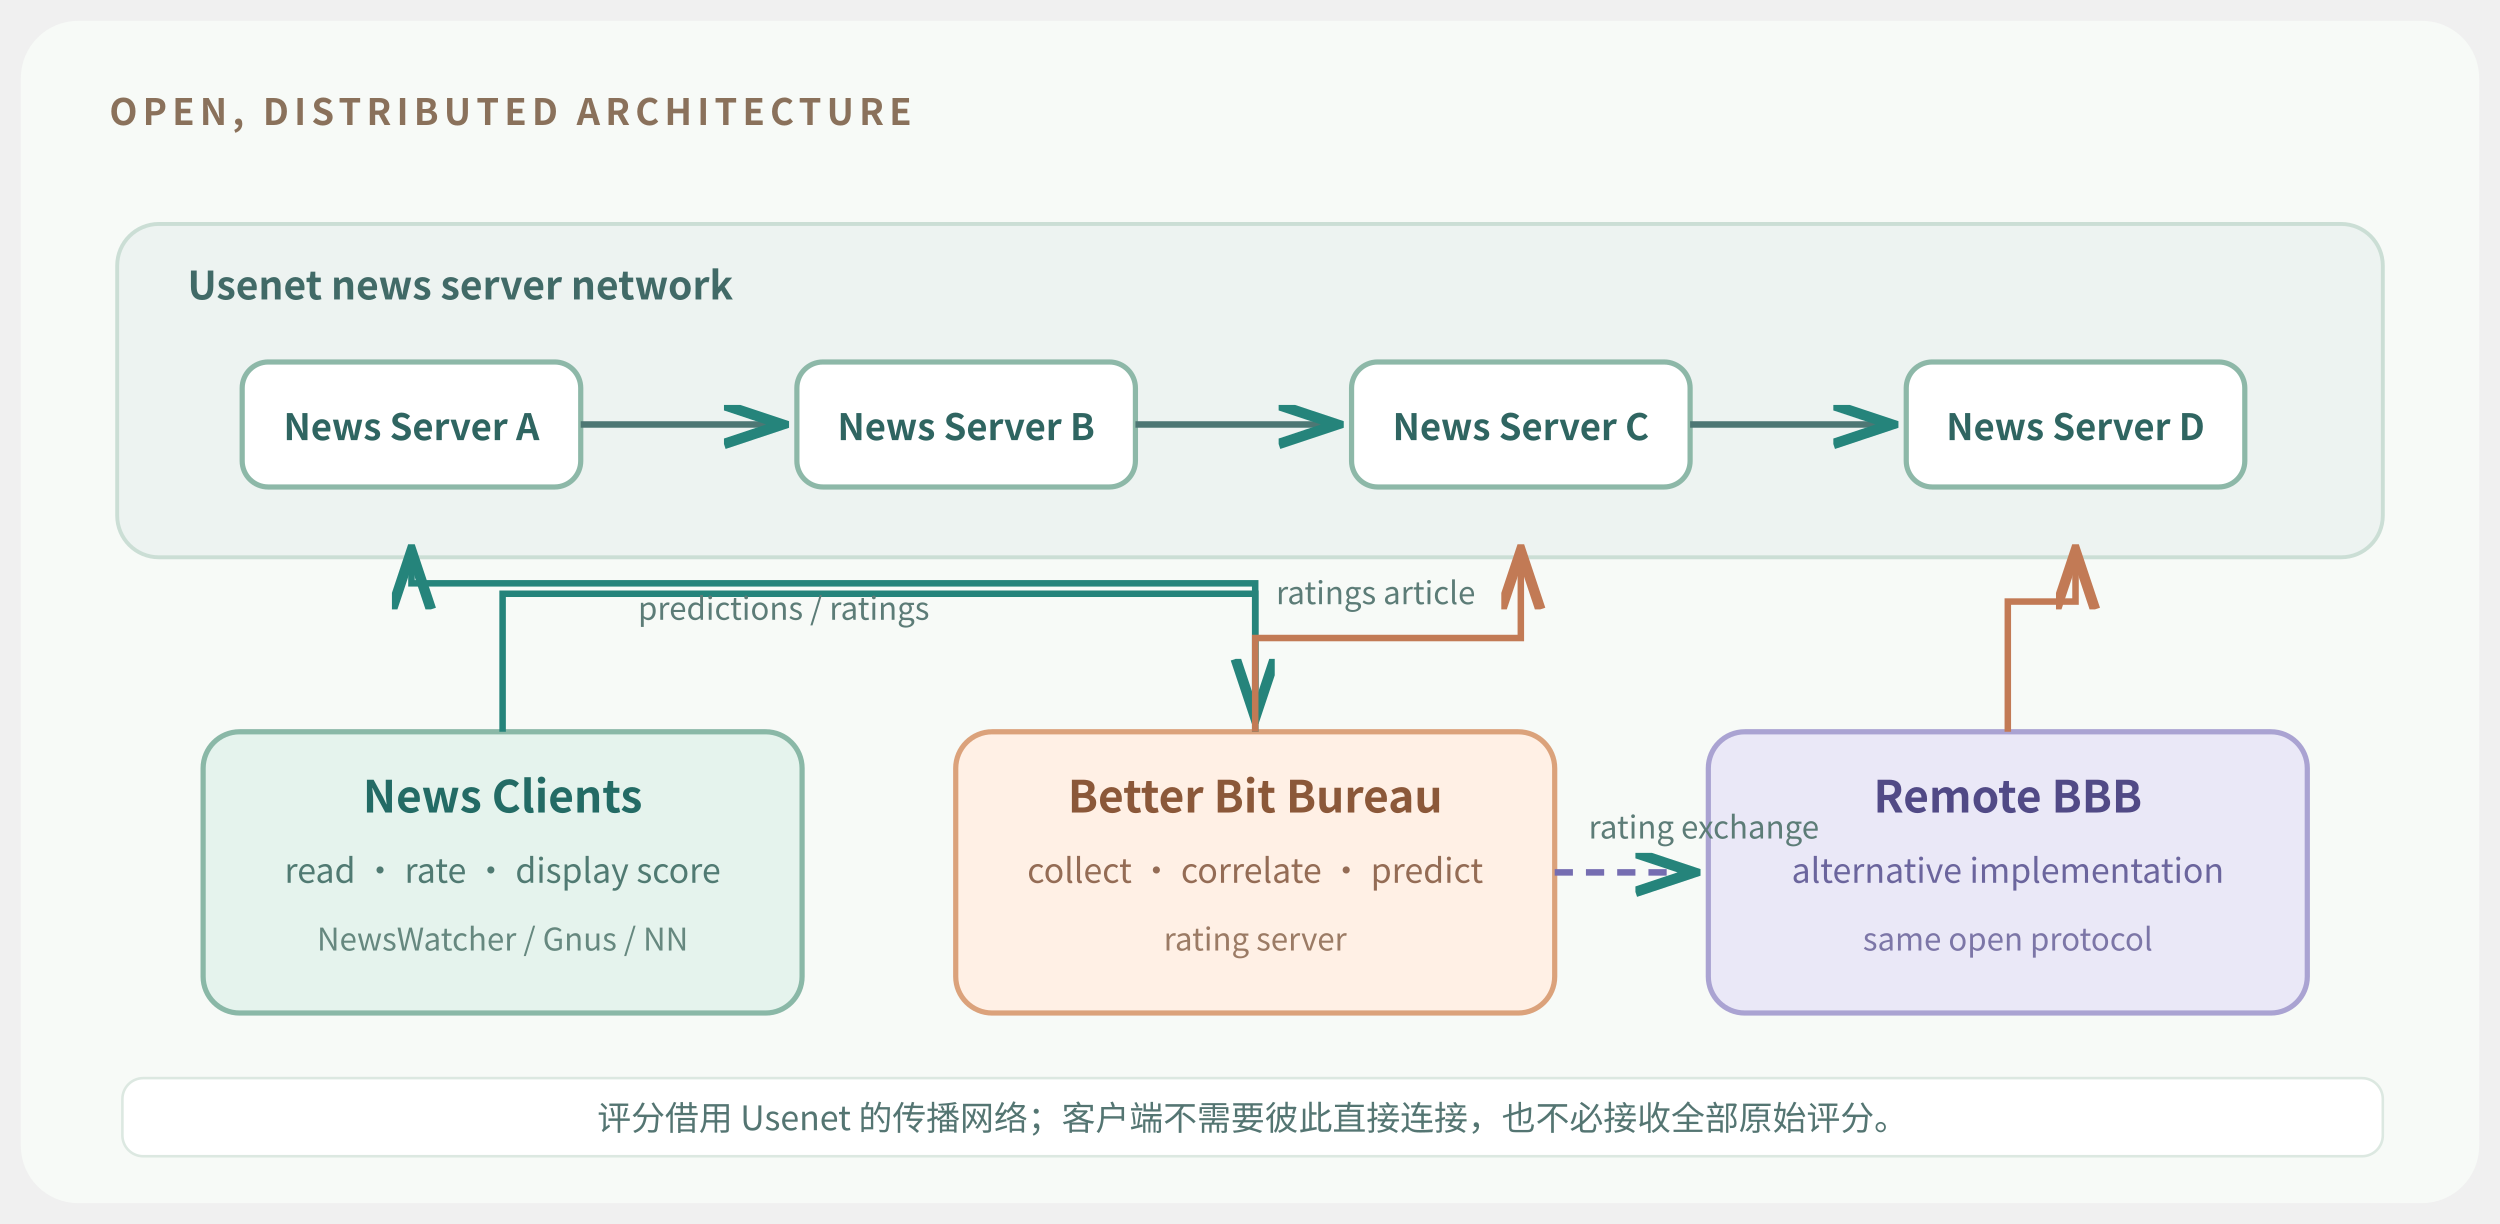
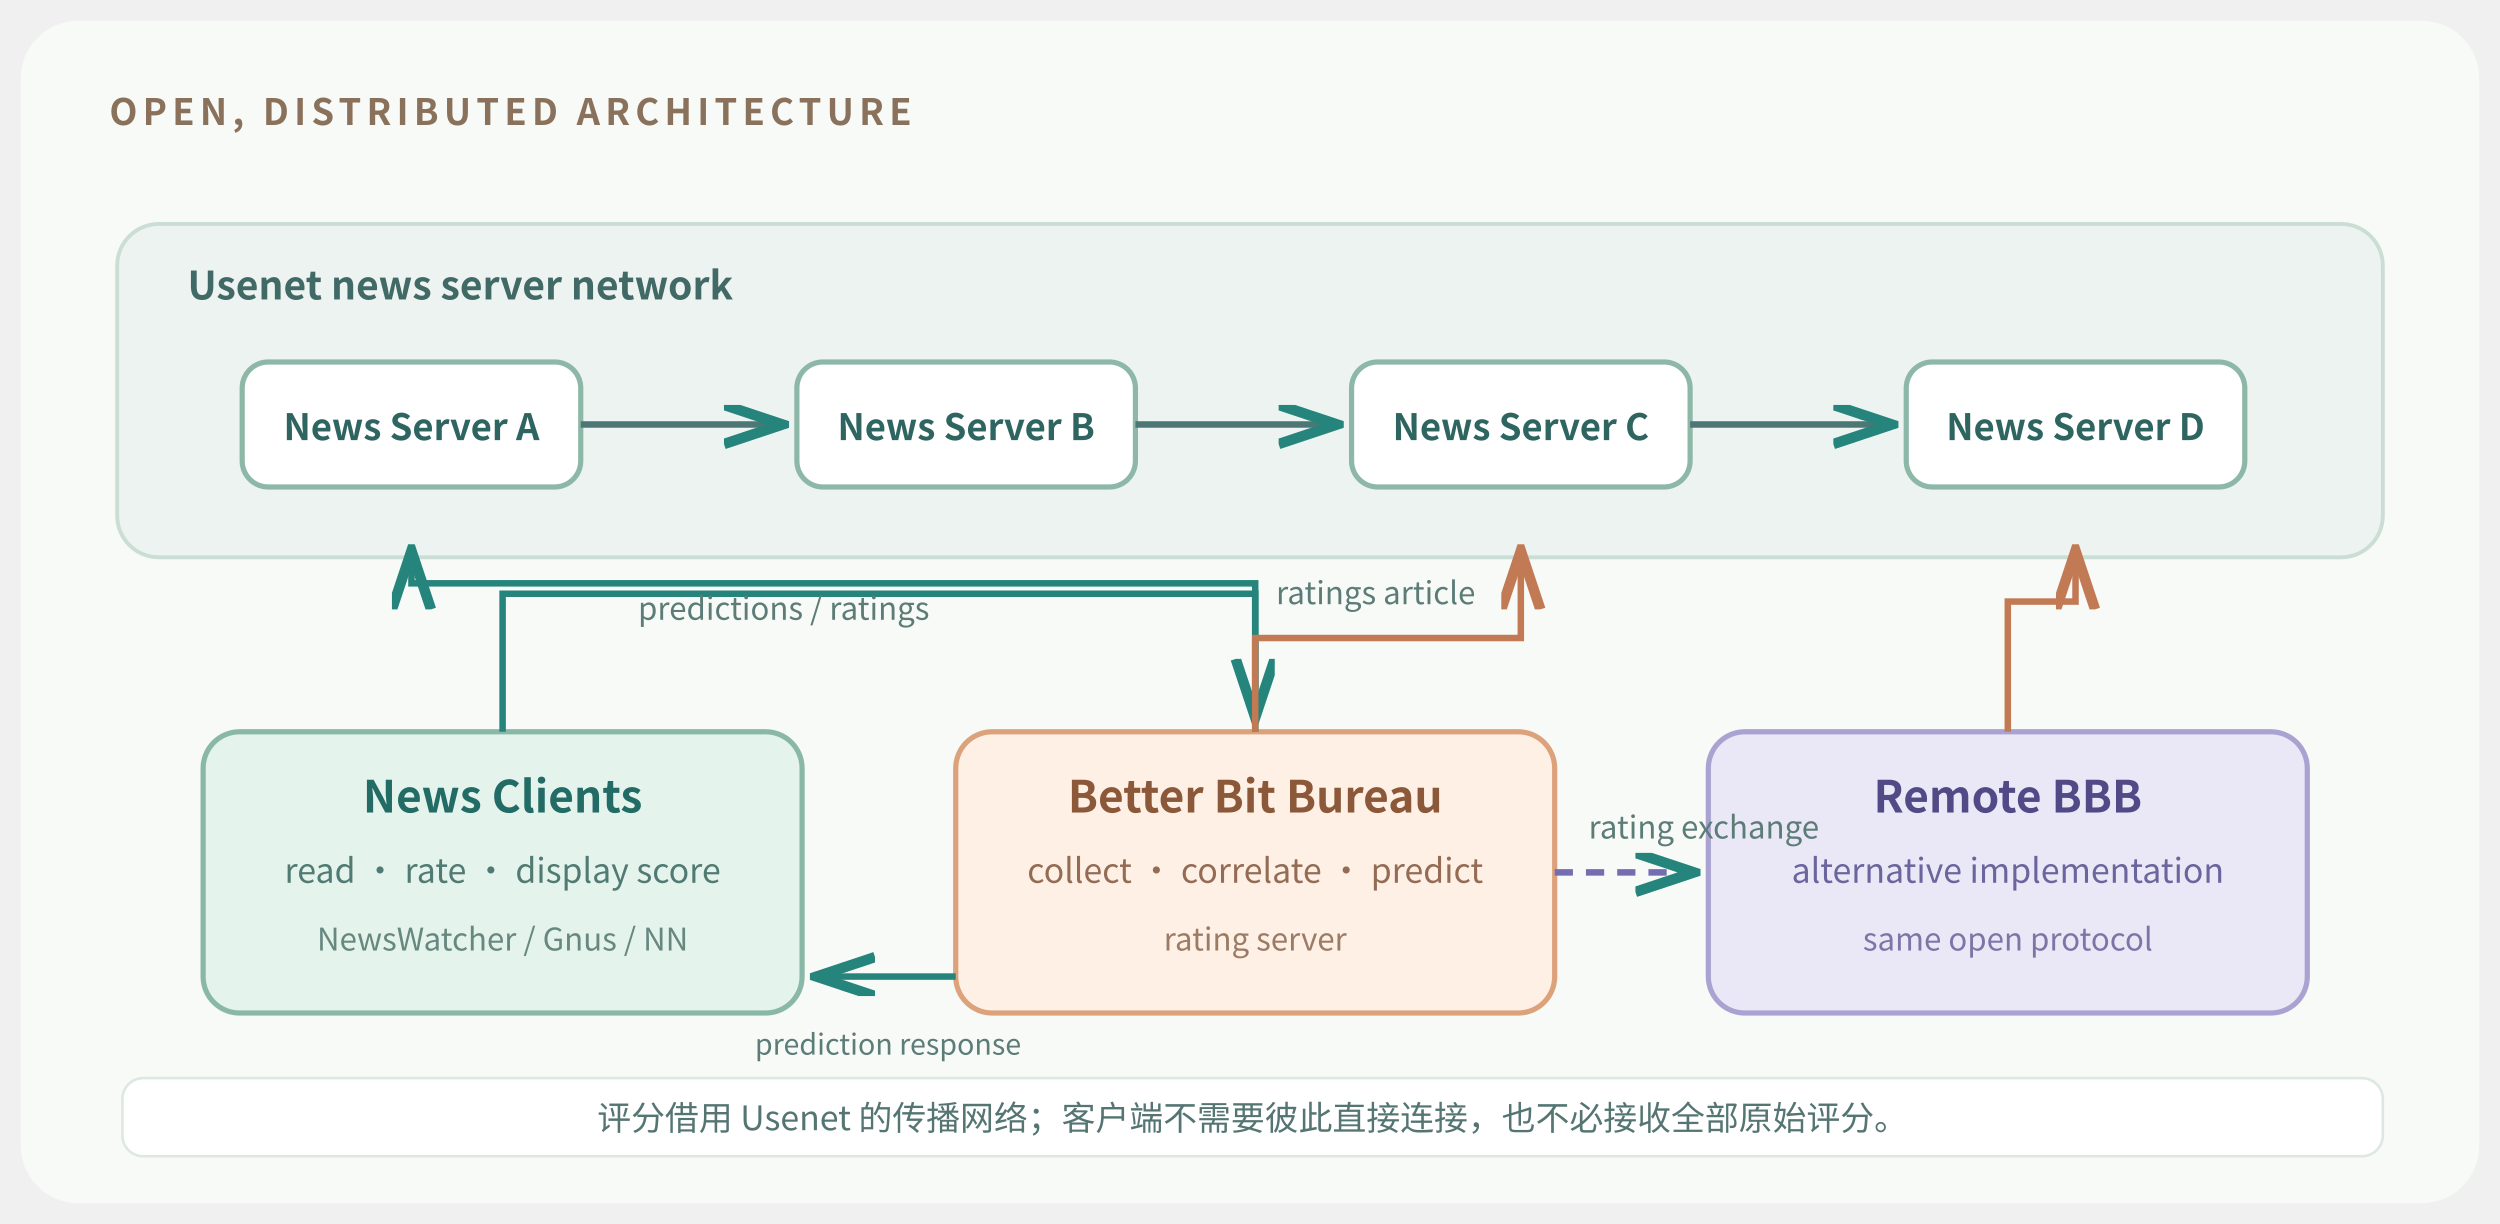
<svg xmlns="http://www.w3.org/2000/svg" viewBox="0 0 960 470" role="img" aria-labelledby="gl03-title gl03-desc">
  <defs>
    <marker id="gl03-teal" markerWidth="10" markerHeight="10" refX="8" refY="3" orient="auto">
      <path d="M0 0L9 3L0 6" fill="none" stroke="#25847b" stroke-width="1.6" />
    </marker>
    <marker id="gl03-coral" markerWidth="10" markerHeight="10" refX="8" refY="3" orient="auto">
      <path d="M0 0L9 3L0 6" fill="none" stroke="#c27a55" stroke-width="1.6" />
    </marker>
  </defs>
  <rect x="8" y="8" width="944" height="454" rx="22" fill="#f7faf7" />
  <g font-family="Noto Sans CJK SC,system-ui,sans-serif">
    <text x="42" y="48" font-size="14" font-weight="800" letter-spacing="2" fill="#8a715b">OPEN, DISTRIBUTED ARCHITECTURE</text>
    <rect x="45" y="86" width="870" height="128" rx="16" fill="#edf3f1" stroke="#cbded5" stroke-width="1.5" />
    <text x="72" y="115" font-size="15" font-weight="750" fill="#416a67">Usenet news server network</text>
    <g fill="#fff" stroke="#8db8a8" stroke-width="2">
      <rect x="93" y="139" width="130" height="48" rx="10" />
      <rect x="306" y="139" width="130" height="48" rx="10" />
      <rect x="519" y="139" width="130" height="48" rx="10" />
      <rect x="732" y="139" width="130" height="48" rx="10" />
    </g>
    <g fill="#2f6561" font-size="14" font-weight="700" text-anchor="middle">
      <text x="158" y="169">News Server A</text>
      <text x="371" y="169">News Server B</text>
      <text x="584" y="169">News Server C</text>
      <text x="797" y="169">News Server D</text>
    </g>
    <g stroke="#4d7774" stroke-width="2.5" fill="none" marker-end="url(#gl03-teal)">
      <path d="M223 163H298" />
      <path d="M436 163H511" />
      <path d="M649 163H724" />
    </g>
    <rect x="78" y="281" width="230" height="108" rx="14" fill="#e5f3ed" stroke="#8ab8a7" stroke-width="2" />
    <text x="193" y="312" text-anchor="middle" font-size="17" font-weight="750" fill="#236b65">News Clients</text>
    <text x="193" y="339" text-anchor="middle" font-size="13" fill="#507a72">read · rate · display score</text>
    <text x="193" y="365" text-anchor="middle" font-size="12" fill="#66887f">NewsWatcher / Gnus / NN</text>
    <rect x="367" y="281" width="230" height="108" rx="14" fill="#fff0e5" stroke="#dba27b" stroke-width="2" />
    <text x="482" y="312" text-anchor="middle" font-size="17" font-weight="750" fill="#8b5839">Better Bit Bureau</text>
    <text x="482" y="339" text-anchor="middle" font-size="13" fill="#946c55">collect · correlate · predict</text>
    <text x="482" y="365" text-anchor="middle" font-size="12" fill="#9b7b65">rating server</text>
    <rect x="656" y="281" width="230" height="108" rx="14" fill="#eae8f7" stroke="#aaa3d2" stroke-width="2" />
    <text x="771" y="312" text-anchor="middle" font-size="17" font-weight="750" fill="#514a86">Remote BBB</text>
    <text x="771" y="339" text-anchor="middle" font-size="13" fill="#6b659d">alternative implementation</text>
    <text x="771" y="365" text-anchor="middle" font-size="12" fill="#7c76a7">same open protocol</text>
    <g stroke="#25847b" stroke-width="2.5" fill="none" marker-end="url(#gl03-teal)">
      <path d="M193 281V228H482V273" />
      <path d="M482 281V224H158V214" />
    </g>
    <g stroke="#c27a55" stroke-width="2.5" fill="none" marker-end="url(#gl03-coral)">
      <path d="M482 281V245H584V214" />
      <path d="M771 281V231H797V214" />
    </g>
    <path d="M597 335H648" stroke="#756db1" stroke-width="2.5" stroke-dasharray="7 5" marker-end="url(#gl03-teal)" />
+     <path d="M367 375H316" stroke="#25847b" stroke-width="2.5" fill="none" marker-end="url(#gl03-teal)" />
+     <text x="341" y="405" text-anchor="middle" font-size="11" fill="#5c7c77">prediction response</text>
    <g font-size="12" fill="#5c7c77">
      <text x="245" y="238">predictions / ratings</text>
      <text x="490" y="232">ratings article</text>
      <text x="610" y="322">rating exchange</text>
    </g>
    <rect x="47" y="414" width="868" height="30" rx="8" fill="#fff" stroke="#dce8e1" />
    <text x="481" y="434" text-anchor="middle" font-size="13" fill="#547572">评分借用 Usenet 的传播网络；客户端不需要彼此直接连接，也不必接收全部原始评分。</text>
  </g>
</svg>
